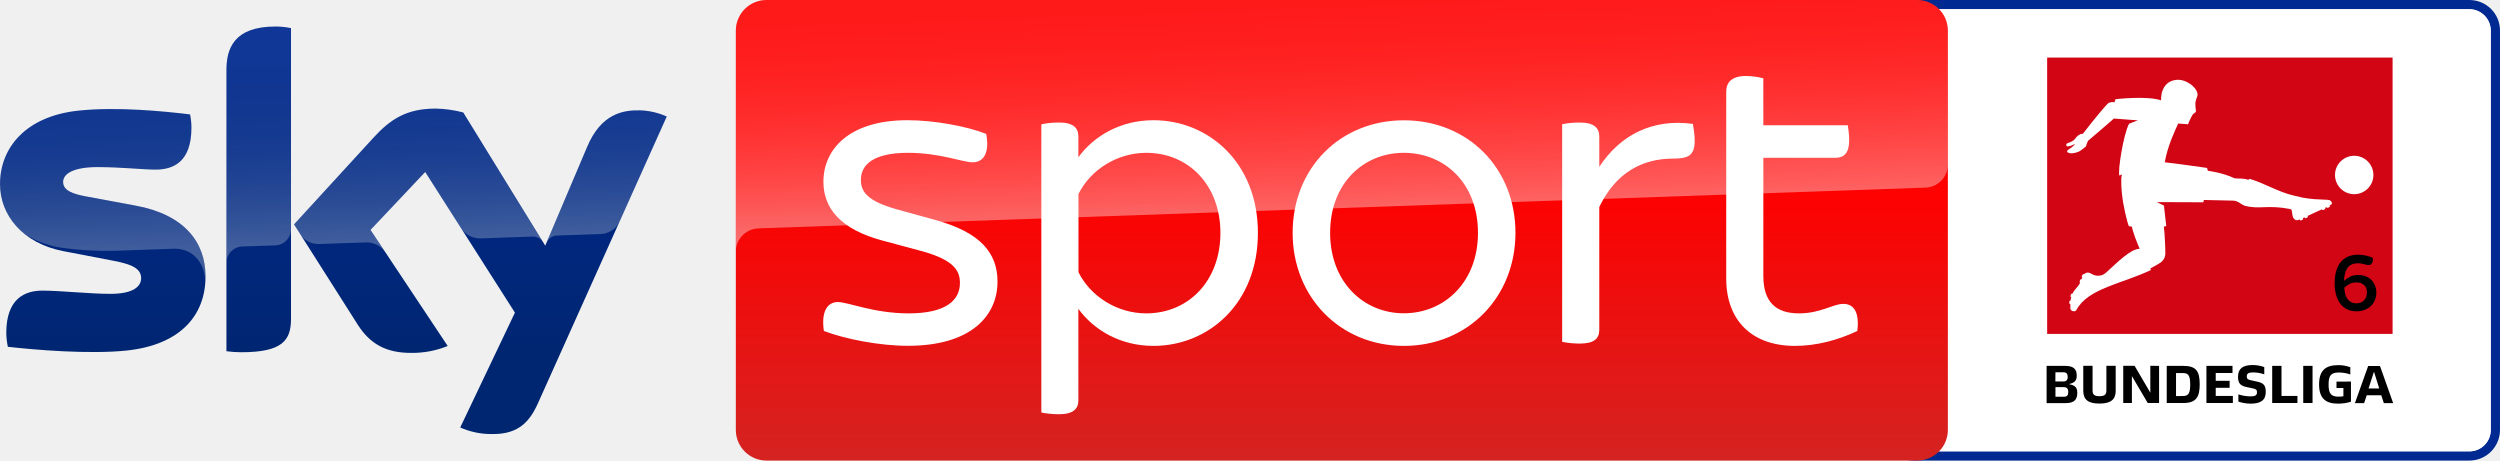
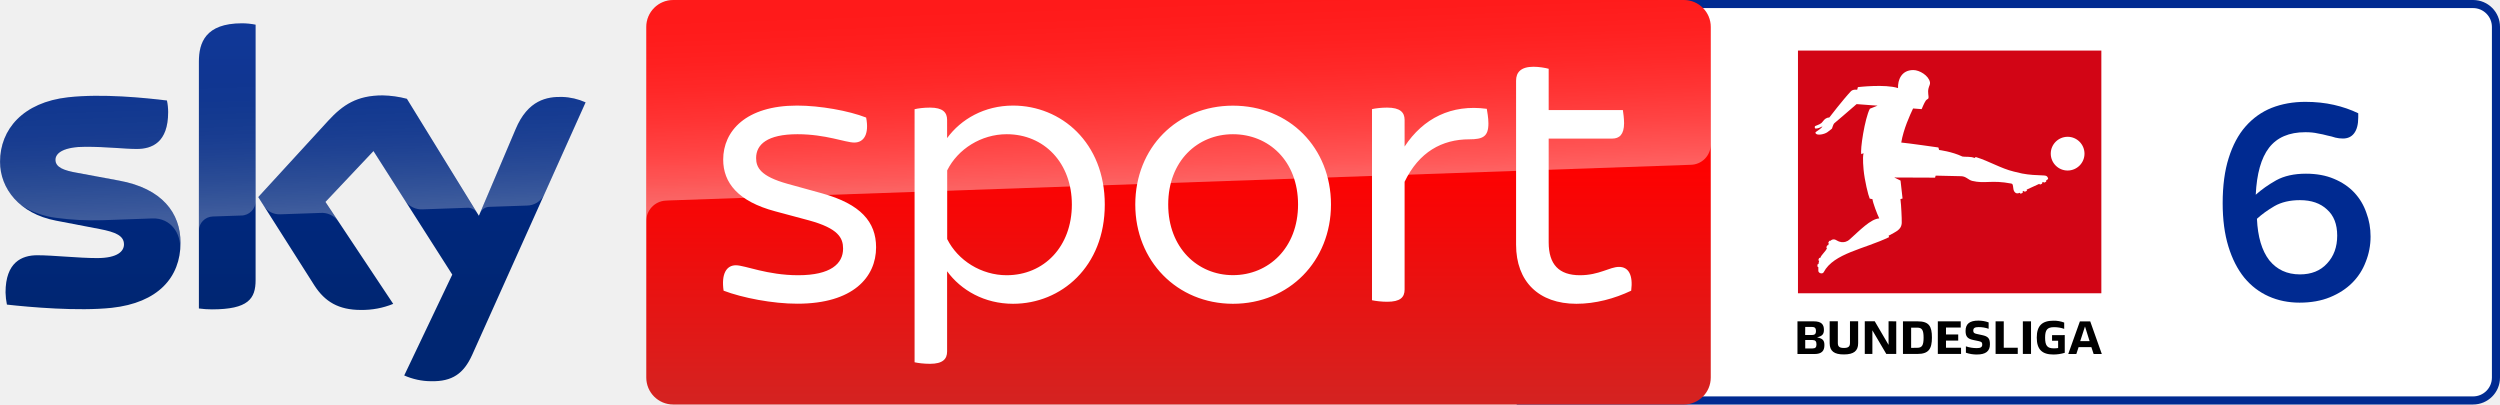
- <svg xmlns="http://www.w3.org/2000/svg" width="800" height="147.38" version="1.1">
-   <path d="m790.18 3.5e-4h-177.77c-5.424 0-9.816 4.392-9.816 9.816v127.75c0 5.424 4.392 9.816 9.816 9.816h177.77c5.424 0 9.816-4.392 9.816-9.816v-127.75c0.029-5.424-4.363-9.816-9.816-9.816m0 2.948c3.803 0 6.868 3.095 6.868 6.868v127.75a6.856 6.856 0 0 1-6.868 6.868h-177.77c-3.773 0-6.868-3.066-6.868-6.868v-127.75c0-3.773 3.095-6.868 6.868-6.868h177.77" fill="#002a91" />
-   <path d="m790.18 2.948c3.803 0 6.868 3.095 6.868 6.868v127.75a6.856 6.856 0 0 1-6.868 6.868h-177.77c-3.773 0-6.868-3.066-6.868-6.868v-127.75c0-3.773 3.095-6.868 6.868-6.868h177.77" fill="#fff" />
-   <path d="m642.89 6.132h134.83v135.09h-134.83z" fill="#fff" />
-   <path d="m664.73 125.75c0 2.122-1.002 3.242-3.655 3.242h-6.161v-11.909h5.925c2.771 0 3.714 1.091 3.714 3.095 0 1.533-0.59 2.24-2.211 2.653l-0.295 0.088 0.265 0.059c1.828 0.413 2.417 1.091 2.417 2.771zm-7.016-3.685h2.506c1.002 0 1.444-0.442 1.444-1.444 0-1.032-0.413-1.503-1.444-1.503h-2.476zm4.127 3.39c0-1.091-0.442-1.562-1.444-1.562h-2.653v3.066h2.653c1.061 0 1.444-0.442 1.444-1.503zm4.805-0.354v-8.047h2.977v7.929c0 1.297 0.59 1.798 2.211 1.798 1.592 0 2.211-0.501 2.211-1.798v-7.929h2.977v8.018c0 2.8-1.621 4.068-5.158 4.068-3.596 0.029-5.188-1.238-5.217-4.038zm24.259-8.018v11.879h-3.626l-5.07-8.607v8.607h-2.771v-11.909h3.626l5.04 8.607v-8.607zm2.447 0h5.306c4.156 0 5.247 1.71 5.247 5.925 0 4.127-1.208 5.954-5.247 5.954h-5.306zm5.217 9.639c1.739 0 2.299-0.914 2.299-3.685 0-2.771-0.56-3.655-2.299-3.655h-2.24v7.369zm7.517-9.639h8.312v2.27h-5.365v2.506h4.451v2.24h-4.451v2.594h5.483v2.27h-8.46v-11.879zm10.199 11.437v-2.329c1.268 0.442 2.623 0.648 3.979 0.648s1.975-0.354 1.975-1.297c0-0.796-0.265-1.032-1.356-1.268l-1.975-0.413c-2.063-0.442-2.741-1.268-2.741-3.301 0-2.594 1.533-3.744 4.628-3.744 1.297 0 2.564 0.206 3.773 0.648v2.329c-1.15-0.413-2.388-0.619-3.626-0.619-1.474 0-1.975 0.383-1.975 1.297 0 0.766 0.354 1.002 1.297 1.208l1.916 0.413c2.24 0.472 2.859 1.238 2.859 3.36 0 2.535-1.562 3.714-4.775 3.714-1.327 0-2.682-0.206-3.979-0.648zm10.818-11.437h2.977v9.609h5.099v2.27h-8.077zm9.934 0h2.977v11.879h-2.977zm15.269 5.011v6.455c-1.327 0.413-2.712 0.619-4.127 0.619-4.127 0-6.072-1.828-6.072-6.161s1.946-6.161 6.072-6.161c1.327-0.029 2.653 0.206 3.92 0.678v2.299c-1.179-0.413-2.417-0.619-3.685-0.619-2.506 0-3.272 1.002-3.272 3.832 0 2.948 0.825 3.891 3.183 3.891 0.531 0 1.032-0.029 1.562-0.118v-2.653h-2.211v-2.034zm9.698 4.392h-4.657l-0.825 2.506h-2.948l4.245-11.879h3.773l4.215 11.879h-2.977zm-2.329-7.546-1.739 5.365h3.419z" />
-   <path d="m655.09 18.423h110.54v88.43h-110.54z" fill="#d20515" />
-   <path d="m746.23 64.996c0.059 0.206-0.147 0.383-0.531 0.648l-0.236 0.147 0.088 0.147c0.059 0.118-0.029 0.265-0.206 0.354l-0.354 0.177c-0.177 0.088-0.354 0.059-0.413-0.029l-0.088-0.147-0.472 0.236 0.059 0.147c0.059 0.118-0.059 0.265-0.206 0.324l-0.354 0.177c-0.177 0.088-0.354 0.059-0.413-0.059l-0.059-0.147c-1.415 0.678-3.007 1.385-4.628 2.122l0.088 0.206c0.059 0.118-0.059 0.265-0.206 0.324l-0.383 0.177c-0.177 0.088-0.354 0.059-0.383-0.059l-0.088-0.206-0.531 0.265 0.088 0.206c0.059 0.118-0.059 0.265-0.206 0.324l-0.354 0.177c-0.177 0.088-0.354 0.059-0.413-0.059l-0.088-0.206c-0.737 0.295-1.562 0.442-2.152-0.678-0.265-0.501-0.265-1.68-0.472-2.299-0.088-0.206-0.265-0.354-0.472-0.383-7.192-1.385-9.639 0.147-14.267-0.973-1.444-0.354-2.24-1.68-4.038-1.71l-9.285-0.206-0.206 0.737-14.856-0.059 2.27 1.12 0.737 6.544s-0.59 0.177-0.766 0.206c0.147 1.297 0.295 3.066 0.354 4.657 0.059 1.444 0.147 2.918 0.118 3.861 0 0.619-0.147 1.238-0.442 1.769-0.295 0.472-0.648 0.884-1.12 1.208-0.147 0.088-0.707 0.501-1.385 0.855-0.648 0.383-1.474 0.796-1.857 1.002 0.059 0.177 0.118 0.354 0.206 0.501-9.02 4.363-20.221 5.866-23.847 12.793-0.442 0.796-1.887 0.383-1.946-0.472v-1.415h-0.118c-0.118 0-0.206-0.147-0.206-0.354v-0.413c0-0.177 0.118-0.324 0.236-0.324h0.147c0.059-0.413 0.118-0.796 0.236-1.179l-0.147-0.059c-0.118-0.029-0.147-0.206-0.088-0.383l0.147-0.383c0.059-0.177 0.206-0.295 0.324-0.265l0.147 0.059c0.648-1.503 1.887-2.181 2.476-3.596l-0.088-0.029c-0.118-0.029-0.147-0.206-0.088-0.383l0.147-0.383c0.059-0.177 0.206-0.295 0.324-0.236l0.088 0.029c0.088-0.206 0.177-0.442 0.295-0.648l-0.118-0.088c-0.118-0.059-0.118-0.236 0-0.413l0.206-0.354c0.088-0.147 0.265-0.236 0.354-0.177l0.059 0.029h0.059c0.029 0 0.029 0 0.059-0.029l0.177-0.177c0.56-0.413 1.326-0.442 1.916-0.029 0.56 0.354 2.8 1.621 4.923-0.324 3.537-3.154 7.635-7.458 10.73-7.605-0.855-1.798-2.299-5.601-2.476-7.016l-1.002-0.206c-0.531-1.179-1.857-6.544-2.24-10.612 0 0-0.442-4.363 0-5.895-0.236-0.029-0.678 0.324-0.796 0.324-0.56-1.385 1.268-13.147 3.095-16.566l2.8-1.12c-0.295-0.029-2.299-0.118-7.635-0.56-2.977 2.653-6.426 5.483-8.165 7.016-0.295 0.206-0.796 1.887-0.796 1.887s-0.855 0.766-1.68 1.327c-1.061 0.766-3.714 1.327-4.274 0.442-0.118-0.206-0.118-0.324 0-0.442 0.413-0.442 1.946-1.15 2.476-2.122-0.855 0.442-1.769 0.855-2.506 0.796-0.324 0-0.472-0.796-0.059-0.943 1.12-0.472 2.004-0.678 2.653-1.592s1.415-1.474 2.417-1.503c0 0 4.952-6.455 7.841-9.521 0.796-0.855 2.299-0.56 2.299-0.56l0.265-0.973s9.963-1.179 14.62 0.354c-0.118-2.83 1.15-6.573 5.571-6.573 2.27 0 5.601 2.004 6.072 4.451 0.147 0.737-0.295 1.238-0.531 2.211-0.383 1.444 0.147 3.036 0 3.537-0.118 0.413-0.59 0.383-1.002 0.943-0.354 0.56-0.648 1.12-0.914 1.739l-0.59 1.356-3.124-0.236c-1.15 2.447-3.478 7.458-4.304 12.41 2.447 0.206 13.53 1.798 13.53 1.798l0.265 0.914s4.657 0.56 8.489 2.388c0.855 0.206 3.007-0.118 4.421 0.531 0.088-0.059 0.324-0.295 0.442-0.354 4.982 1.533 9.108 4.156 13.884 5.306l3.007 0.707c1.268 0.236 2.564 0.413 3.861 0.501 1.533 0.118 2.388 0.088 3.508 0.177 0.796 0.059 1.769-0.088 2.093 1.091m7.133-15.151c-3.39 0-6.161 2.741-6.161 6.131s2.741 6.161 6.131 6.161c3.39 0 6.161-2.741 6.161-6.131 0-3.419-2.771-6.161-6.131-6.161z" fill="#fff" />
-   <linearGradient id="A" x1="1456.7" x2="1456.7" y2="500" gradientTransform="matrix(.29477 0 0 .29477 .00245 .00035)" gradientUnits="userSpaceOnUse">
+ <svg xmlns="http://www.w3.org/2000/svg" width="800" height="129.44" version="1.1">
+   <linearGradient id="A" x1="1456.7" x2="1456.7" y2="500" gradientTransform="matrix(.25889 0 0 .25889 .012607 .00096014)" gradientUnits="userSpaceOnUse">
    <stop stop-color="red" offset=".4" />
    <stop stop-color="#d42321" offset="1" />
  </linearGradient>
-   <path d="m245.28 3.5e-4h368.22c5.424 0 9.816 4.392 9.816 9.816v127.75c0 5.424-4.392 9.816-9.816 9.816h-368.22c-5.424 0-9.816-4.392-9.816-9.816v-127.75c0-5.424 4.392-9.816 9.816-9.816z" fill="url(#A)" />
-   <linearGradient id="B" x1="1459.5" x2="1450.8" y1="233.73" y2="-15.325" gradientTransform="matrix(.29477 0 0 .29477 .00245 .00035)" gradientUnits="userSpaceOnUse">
+   <linearGradient id="B" x1="1459.5" x2="1450.8" y1="233.73" y2="-15.325" gradientTransform="matrix(.25889 0 0 .25889 .012607 .00096014)" gradientUnits="userSpaceOnUse">
    <stop stop-color="#fff" offset="0" />
    <stop stop-color="#fff" stop-opacity=".835" offset=".12" />
    <stop stop-color="#fff" stop-opacity=".658" offset=".269" />
    <stop stop-color="#fff" stop-opacity=".511" offset=".42" />
    <stop stop-color="#fff" stop-opacity=".397" offset=".568" />
    <stop stop-color="#fff" stop-opacity=".315" offset=".716" />
    <stop stop-color="#fff" stop-opacity=".266" offset=".86" />
    <stop stop-color="#fff" stop-opacity=".25" offset="1" />
  </linearGradient>
-   <path d="m242.53 73.102 0.943-0.059 372.5-12.999c4.097-0.029 7.369-3.39 7.34-7.458v-42.771c0-5.424-4.392-9.816-9.816-9.816h-368.22c-5.424 0-9.816 4.392-9.816 9.816v70.951c-0.118-4.038 3.036-7.458 7.074-7.664z" fill="url(#B)" opacity=".4" />
-   <linearGradient id="C" x1="361.92" x2="361.92" y1="28.806" y2="471.22" gradientTransform="matrix(.29477 0 0 .29477 .00245 .00035)" gradientUnits="userSpaceOnUse">
+   <linearGradient id="C" x1="361.92" x2="361.92" y1="28.806" y2="471.22" gradientTransform="matrix(.25889 0 0 .25889 .012607 .00096014)" gradientUnits="userSpaceOnUse">
    <stop stop-color="#002a91" offset="0" />
    <stop stop-color="#002672" offset=".8" />
  </linearGradient>
-   <path d="m147.27 136.8c3.095 1.356 6.426 2.093 9.786 2.093 7.693 0.177 11.909-2.771 15.004-9.668l41.297-91.938c-2.682-1.208-5.601-1.887-8.548-1.975-5.335-0.118-12.469 0.973-16.979 11.82l-13.353 31.481-26.234-42.623c-2.889-0.766-5.866-1.179-8.843-1.238-9.285 0-14.444 3.39-19.808 9.226l-25.497 27.826 20.486 32.248c3.803 5.866 8.784 8.873 16.89 8.873 4.038 0.059 8.047-0.678 11.791-2.211l-24.702-37.141 17.509-18.541 28.71 45.011zm-54.149-34.753c0 6.78-2.653 10.671-15.917 10.671-1.592 0-3.183-0.118-4.746-0.324v-89.934c0-6.839 2.329-13.972 15.682-13.972 1.68 0 3.36 0.177 4.982 0.501zm-27.354-13.589c0 12.675-8.283 21.872-25.085 23.699-12.174 1.297-29.801-0.236-38.172-1.179-0.295-1.444-0.472-2.918-0.501-4.421 0-11.024 5.954-13.559 11.555-13.559 5.836 0 15.004 1.032 21.813 1.032 7.517 0 9.786-2.535 9.786-4.982 0-3.154-3.007-4.481-8.843-5.601l-15.976-3.066c-13.265-2.535-20.339-11.702-20.339-21.43 0-11.82 8.371-21.695 24.849-23.522 12.469-1.356 27.649 0.177 35.962 1.179 0.295 1.385 0.442 2.8 0.442 4.245 0 11.024-5.836 13.412-11.437 13.412-4.304 0-10.995-0.796-18.629-0.796-7.752 0-10.995 2.152-10.995 4.746 0 2.771 3.066 3.891 7.929 4.746l15.239 2.83c15.652 2.859 22.402 11.761 22.402 22.668z" fill="url(#C)" />
-   <linearGradient id="D" x1="365.45" x2="359.6" y1="263.25" y2="95.751" gradientTransform="matrix(.29477 0 0 .29477 .00245 .00035)" gradientUnits="userSpaceOnUse">
+   <linearGradient id="D" x1="365.45" x2="359.6" y1="263.25" y2="95.751" gradientTransform="matrix(.25889 0 0 .25889 .012607 .00096014)" gradientUnits="userSpaceOnUse">
    <stop stop-color="#fff" offset="0" />
    <stop stop-color="#fff" stop-opacity=".835" offset=".12" />
    <stop stop-color="#fff" stop-opacity=".658" offset=".269" />
    <stop stop-color="#fff" stop-opacity=".511" offset=".42" />
    <stop stop-color="#fff" stop-opacity=".397" offset=".568" />
    <stop stop-color="#fff" stop-opacity=".315" offset=".716" />
    <stop stop-color="#fff" stop-opacity=".266" offset=".86" />
    <stop stop-color="#fff" stop-opacity=".25" offset="1" />
  </linearGradient>
-   <path d="m213.38 37.288-15.122 33.662c-1.179 2.417-3.626 3.95-6.308 3.95l-13.795 0.472c-1.503 0.088-2.83 1.091-3.36 2.506v-0.029l13.029-30.715c4.539-10.847 11.673-11.938 16.979-11.82 2.977 0.088 5.866 0.766 8.578 1.975zm-39.617 40.236-25.527-41.503c-2.889-0.766-5.866-1.179-8.843-1.238-9.285 0-14.444 3.39-19.808 9.226l-25.497 27.826 2.034 3.213c1.327 2.004 3.626 3.154 6.043 3.036l14.532-0.501a7.272 7.272 0 0 1 6.426 2.889l-4.569-6.868 17.509-18.541 11.761 18.423c1.444 1.828 3.685 2.859 6.013 2.8l16.713-0.59c1.297 0 2.535 0.707 3.213 1.828zm-85.63-69.005c-13.353 0-15.682 7.133-15.682 13.972v61.606c0-2.83 2.27-5.129 5.099-5.217l10.346-0.354c2.889 0 5.247-2.358 5.247-5.247v-64.259c-1.68-0.354-3.331-0.531-5.011-0.501zm-44.746 57.244-15.239-2.83c-4.864-0.855-7.929-1.975-7.929-4.746 0-2.594 3.242-4.746 10.995-4.746 7.635 0 14.326 0.796 18.629 0.796 5.601 0 11.437-2.388 11.437-13.412 0-1.415-0.147-2.859-0.442-4.245-8.312-1.032-23.493-2.535-35.962-1.179-16.507 1.828-24.878 11.732-24.878 23.522 0.029 6.308 3.007 12.262 8.047 16.065 3.714 2.299 7.9 3.803 12.233 4.363 5.66 0.766 11.349 1.061 17.038 0.884l18.187-0.648c6.809-0.236 10.523 5.571 10.14 11.408 0-0.088 0-0.147 0.029-0.236v-0.059c0.059-0.766 0.088-1.533 0.088-2.299 0-10.847-6.75-19.749-22.373-22.638z" fill="url(#D)" opacity=".25" />
-   <path d="m263.64 105.91c-0.884-6.072 1.002-9.256 4.481-9.256 3.301 0 11.408 3.626 22.697 3.626 11.879 0 16.36-4.215 16.36-9.698 0-3.891-1.739-7.369-12.439-10.287l-12.292-3.301c-13.589-3.626-18.954-10.435-18.954-18.836 0-10.405 8.254-19.69 26.912-19.69 8.401 0 18.836 1.887 25.173 4.363 1.15 5.925-0.737 9.108-4.333 9.108-3.183 0-10.405-3.036-20.693-3.036-10.995 0-15.063 3.744-15.063 8.666 0 3.449 1.592 6.662 11.437 9.403l12.587 3.478c14.06 3.891 19.69 10.405 19.69 19.661 0 10.877-8.401 20.545-28.651 20.545-8.961 0.029-20.133-2.152-26.912-4.746m138.89-31.393c0 22.697-15.917 36.168-33.427 36.168-10.405 0-18.954-4.923-24.024-11.85v29.241c0 2.741-1.592 4.481-6.22 4.481-2.329 0-4.481-0.295-5.63-0.56v-92.203c1.15-0.295 3.301-0.59 5.63-0.59 4.628 0 6.22 1.739 6.22 4.481v6.632c5.07-6.927 13.618-11.85 24.024-11.85 17.509 0 33.427 13.471 33.427 36.05m-11.997 0c0-15.181-10.111-25.615-23.729-25.615-9.256 0-17.804 5.365-21.695 13.176v25.026c3.891 7.811 12.439 13.176 21.695 13.176 13.589-0.029 23.729-10.435 23.729-25.763m23.11 0c0-20.693 15.181-36.021 35.578-36.021 20.545 0 35.726 15.328 35.726 36.021 0 20.545-15.181 36.168-35.726 36.168-20.398-0.029-35.578-15.652-35.578-36.168m59.307 0c0-15.917-10.73-25.615-23.729-25.615-12.852 0-23.581 9.698-23.581 25.615 0 15.77 10.73 25.733 23.581 25.733 12.999 0 23.729-9.963 23.729-25.733m69.359-29.536c0 4.775-2.004 5.777-6.957 5.777-9.963 0-18.364 4.628-23.581 15.475v39.234c0 2.889-1.592 4.481-6.367 4.481-2.034 0-4.363-0.295-5.512-0.56v-69.624c1.15-0.295 3.449-0.56 5.512-0.56 4.746 0 6.367 1.739 6.367 4.481v9.698c6.78-10.287 17.067-15.475 29.948-13.736 0.147 1.002 0.59 3.183 0.59 5.335m52.027 60.929c-6.072 2.889-13.029 4.775-19.956 4.775-13.736 0-21.99-8.106-21.99-21.548v-59.749c0-3.036 1.739-5.07 6.367-5.07 2.004 0 4.333 0.413 5.512 0.737v15.033h27.03c0.147 1.002 0.442 3.036 0.442 4.775 0 4.186-1.739 5.63-4.333 5.63h-23.139v37.789c0 8.077 3.744 11.997 11.408 11.997 6.957 0 10.847-3.036 14.178-3.036 3.478-0.029 5.217 2.859 4.481 8.666" fill="#fff" />
-   <path d="m754.03 99.62q-1.519 0-2.793-0.569-1.275-0.569-2.197-1.681-0.922-1.139-1.437-2.82-0.515-1.681-0.515-3.905 0-2.359 0.542-4.068 0.542-1.736 1.519-2.848 1.003-1.139 2.359-1.681 1.383-0.542 3.037-0.542 1.383 0 2.576 0.271 1.193 0.271 2.197 0.759v0.38q0 0.949-0.38 1.437-0.353 0.461-1.003 0.461-0.353 0-0.678-0.081-0.325-0.108-0.732-0.19-0.38-0.108-0.868-0.19-0.461-0.108-1.112-0.108-2.197 0-3.281 1.41-1.058 1.383-1.193 4.231 0.786-0.705 1.844-1.302 1.085-0.597 2.685-0.597 1.437 0 2.522 0.461 1.112 0.461 1.844 1.248 0.732 0.786 1.085 1.817 0.38 1.003 0.38 2.142 0 1.193-0.434 2.278-0.407 1.085-1.22 1.898t-2.007 1.302q-1.193 0.488-2.739 0.488zm0.027-2.549q1.546 0 2.441-0.976 0.922-0.976 0.922-2.522 0-1.546-0.922-2.359-0.895-0.841-2.441-0.841-1.356 0-2.305 0.542-0.922 0.542-1.573 1.139 0.108 2.441 1.112 3.742 1.03 1.275 2.766 1.275z" />
+   <g>
+     <path d="m485.35 9.6014e-4v129.44h306.03c4.763 0 8.62-3.856 8.62-8.62v-112.2c0.026-4.763-3.83-8.621-8.62-8.621z" fill="#002a91" />
+     <path d="m485.35 2.589v124.26h306.03c3.333 5e-3 6.036-2.698 6.031-6.031v-112.2c0-3.314-2.692-6.033-6.031-6.033z" fill="#fff" />
+     <path d="m583.81 110.44c0 1.864-0.88 2.848-3.21 2.848h-5.41v-10.459h5.204c2.433 0 3.262 0.958 3.262 2.718 0 1.346-0.518 1.967-1.942 2.33l-0.259 0.078 0.233 0.052c1.605 0.362 2.123 0.958 2.123 2.433zm-6.161-3.236h2.2c0.88 0 1.269-0.388 1.269-1.269 0-0.906-0.362-1.32-1.269-1.32h-2.175zm3.624 2.977c0-0.958-0.388-1.372-1.269-1.372h-2.33v2.692h2.33c0.932 0 1.269-0.388 1.269-1.32zm4.22-0.311v-7.067h2.615v6.964c0 1.139 0.518 1.579 1.942 1.579 1.398 0 1.942-0.44 1.942-1.579v-6.964h2.615v7.042c0 2.459-1.424 3.573-4.53 3.573-3.158 0.026-4.556-1.087-4.582-3.547zm21.306-7.042v10.433h-3.184l-4.453-7.559v7.559h-2.433v-10.459h3.184l4.427 7.559v-7.559zm2.149 0h4.66c3.65 0 4.608 1.502 4.608 5.204 0 3.624-1.061 5.229-4.608 5.229h-4.66zm4.582 8.465c1.527 0 2.019-0.803 2.019-3.236 0-2.433-0.492-3.21-2.019-3.21h-1.967v6.472zm6.601-8.465h7.3v1.993h-4.712v2.2h3.909v1.967h-3.909v2.278h4.815v1.993h-7.43v-10.433zm8.957 10.045v-2.045c1.113 0.388 2.304 0.57 3.495 0.57 1.191 0 1.734-0.311 1.734-1.139 0-0.699-0.233-0.906-1.191-1.113l-1.734-0.362c-1.812-0.388-2.408-1.113-2.408-2.899 0-2.278 1.346-3.288 4.064-3.288 1.139 0 2.252 0.181 3.314 0.57v2.045c-1.01-0.362-2.097-0.544-3.184-0.544-1.294 0-1.734 0.337-1.734 1.139 0 0.673 0.311 0.88 1.139 1.061l1.683 0.362c1.967 0.414 2.511 1.087 2.511 2.951 0 2.226-1.372 3.262-4.194 3.262-1.165 0-2.356-0.181-3.495-0.57zm9.501-10.045h2.615v8.44h4.479v1.993h-7.093zm8.724 0h2.615v10.433h-2.615zm13.41 4.401v5.67c-1.165 0.362-2.382 0.544-3.624 0.544-3.624 0-5.333-1.605-5.333-5.41 0-3.805 1.709-5.411 5.333-5.411 1.165-0.026 2.33 0.181 3.443 0.595v2.019c-1.036-0.362-2.123-0.544-3.236-0.544-2.2 0-2.874 0.88-2.874 3.365 0 2.589 0.725 3.417 2.796 3.417 0.466 0 0.906-0.026 1.372-0.104v-2.33h-1.942v-1.786zm8.517 3.857h-4.09l-0.725 2.2h-2.589l3.728-10.433h3.314l3.702 10.433h-2.615zm-2.045-6.627-1.527 4.712h3.003z" />
+     <path d="m575.35 16.182h97.081v77.664h-97.081z" fill="#d20515" />
+     <path d="m655.39 57.084c0.052 0.181-0.129 0.337-0.466 0.57l-0.207 0.129 0.078 0.129c0.052 0.104-0.026 0.233-0.181 0.311l-0.311 0.155c-0.155 0.078-0.311 0.052-0.362-0.026l-0.078-0.129-0.414 0.207 0.052 0.129c0.052 0.104-0.052 0.233-0.181 0.285l-0.311 0.155c-0.155 0.078-0.311 0.052-0.362-0.052l-0.052-0.129c-1.243 0.595-2.641 1.217-4.064 1.864l0.078 0.181c0.052 0.104-0.052 0.233-0.181 0.285l-0.337 0.155c-0.155 0.078-0.311 0.052-0.337-0.052l-0.078-0.181-0.466 0.233 0.078 0.181c0.052 0.104-0.052 0.233-0.181 0.285l-0.311 0.155c-0.155 0.078-0.311 0.052-0.362-0.052l-0.078-0.181c-0.647 0.259-1.372 0.388-1.89-0.595-0.233-0.44-0.233-1.476-0.414-2.019-0.078-0.181-0.233-0.311-0.414-0.337-6.317-1.217-8.465 0.129-12.53-0.854-1.269-0.311-1.967-1.476-3.547-1.502l-8.155-0.181-0.181 0.647-13.047-0.052 1.993 0.984 0.647 5.747s-0.518 0.155-0.673 0.181c0.129 1.139 0.259 2.692 0.311 4.09 0.052 1.269 0.129 2.563 0.104 3.391 0 0.544-0.129 1.087-0.388 1.553-0.259 0.414-0.57 0.777-0.984 1.061-0.129 0.078-0.621 0.44-1.217 0.751-0.57 0.337-1.294 0.699-1.631 0.88 0.052 0.155 0.104 0.311 0.181 0.44-7.922 3.832-17.76 5.152-20.944 11.236-0.388 0.699-1.657 0.337-1.709-0.414v-1.243h-0.104c-0.104 0-0.181-0.129-0.181-0.311v-0.362c0-0.155 0.104-0.285 0.207-0.285h0.129c0.052-0.362 0.104-0.699 0.207-1.036l-0.129-0.052c-0.104-0.026-0.129-0.181-0.078-0.337l0.129-0.337c0.052-0.155 0.181-0.259 0.285-0.233l0.129 0.052c0.57-1.32 1.657-1.916 2.175-3.158l-0.078-0.026c-0.104-0.026-0.129-0.181-0.078-0.337l0.129-0.337c0.052-0.155 0.181-0.259 0.285-0.207l0.078 0.026c0.078-0.181 0.155-0.388 0.259-0.57l-0.104-0.078c-0.104-0.052-0.104-0.207 0-0.362l0.181-0.311c0.078-0.129 0.233-0.207 0.311-0.155l0.052 0.026h0.052c0.026 0 0.026 0 0.052-0.026l0.155-0.155c0.492-0.362 1.165-0.388 1.683-0.026 0.492 0.311 2.459 1.424 4.323-0.285 3.107-2.77 6.705-6.55 9.424-6.679-0.751-1.579-2.019-4.919-2.175-6.161l-0.88-0.181c-0.466-1.036-1.631-5.747-1.967-9.32 0 0-0.388-3.832 0-5.178-0.207-0.026-0.595 0.285-0.699 0.285-0.492-1.217 1.113-11.546 2.718-14.549l2.459-0.984c-0.259-0.026-2.019-0.104-6.705-0.492-2.615 2.33-5.644 4.815-7.171 6.161-0.259 0.181-0.699 1.657-0.699 1.657s-0.751 0.673-1.476 1.165c-0.932 0.673-3.262 1.165-3.754 0.388-0.104-0.181-0.104-0.285 0-0.388 0.362-0.388 1.709-1.01 2.175-1.864-0.751 0.388-1.553 0.751-2.2 0.699-0.285 0-0.414-0.699-0.052-0.828 0.984-0.414 1.76-0.595 2.33-1.398 0.57-0.802 1.243-1.294 2.123-1.32 0 0 4.349-5.669 6.886-8.362 0.699-0.751 2.019-0.492 2.019-0.492l0.233-0.854s8.75-1.036 12.84 0.311c-0.104-2.485 1.01-5.773 4.893-5.773 1.993 0 4.919 1.76 5.333 3.909 0.129 0.647-0.259 1.087-0.466 1.942-0.337 1.269 0.129 2.666 0 3.107-0.104 0.362-0.518 0.337-0.88 0.828-0.311 0.492-0.57 0.984-0.803 1.527l-0.518 1.191-2.744-0.207c-1.01 2.149-3.055 6.55-3.78 10.899 2.149 0.181 11.882 1.579 11.882 1.579l0.233 0.803s4.09 0.492 7.456 2.097c0.751 0.181 2.641-0.104 3.883 0.466 0.078-0.052 0.285-0.259 0.388-0.311 4.375 1.346 7.999 3.65 12.194 4.66l2.641 0.621c1.113 0.207 2.252 0.362 3.391 0.44 1.346 0.104 2.097 0.078 3.081 0.155 0.699 0.052 1.553-0.078 1.838 0.958m6.265-13.307c-2.977 0-5.41 2.408-5.41 5.385s2.408 5.411 5.385 5.411 5.41-2.408 5.41-5.385c0-3.003-2.433-5.411-5.385-5.411z" fill="#fff" />
+     <path d="m215.43 9.6014e-4h323.39c4.763 0 8.621 3.857 8.621 8.621v112.2c0 4.763-3.857 8.621-8.621 8.621h-323.39c-4.763 0-8.621-3.857-8.621-8.621v-112.2c0-4.763 3.857-8.621 8.621-8.621z" fill="url(#A)" />
+     <path d="m213.01 64.203 0.828-0.052 327.15-11.416c3.599-0.026 6.472-2.977 6.446-6.55v-37.564c0-4.763-3.857-8.621-8.621-8.621h-323.39c-4.763 0-8.621 3.857-8.621 8.621v62.313c-0.104-3.547 2.666-6.55 6.213-6.731z" fill="url(#B)" opacity=".4" />
+     <path d="m129.35 120.15c2.718 1.191 5.644 1.838 8.595 1.838 6.757 0.155 10.459-2.433 13.177-8.491l36.269-80.745c-2.356-1.061-4.919-1.657-7.508-1.734-4.686-0.104-10.951 0.854-14.912 10.381l-11.728 27.648-23.04-37.434c-2.537-0.673-5.152-1.036-7.766-1.087-8.155 0-12.686 2.977-17.397 8.103l-22.393 24.438 17.992 28.322c3.34 5.152 7.715 7.792 14.834 7.792 3.547 0.052 7.067-0.595 10.356-1.942l-21.695-32.619 15.377-16.284 25.215 39.531zm-47.557-30.522c0 5.954-2.33 9.372-13.98 9.372-1.398 0-2.796-0.104-4.168-0.285v-78.985c0-6.006 2.045-12.271 13.773-12.271 1.476 0 2.951 0.155 4.375 0.44zm-24.024-11.935c0 11.132-7.275 19.209-22.031 20.814-10.692 1.139-26.173-0.207-33.525-1.036-0.259-1.269-0.414-2.563-0.44-3.883 0-9.682 5.229-11.908 10.148-11.908 5.126 0 13.177 0.906 19.157 0.906 6.601 0 8.595-2.226 8.595-4.375 0-2.77-2.641-3.935-7.766-4.919l-14.031-2.692c-11.65-2.226-17.863-10.277-17.863-18.821 0-10.381 7.352-19.054 21.824-20.658 10.951-1.191 24.283 0.155 31.583 1.036 0.259 1.217 0.388 2.459 0.388 3.728 0 9.682-5.126 11.779-10.045 11.779-3.78 0-9.656-0.699-16.361-0.699-6.809 0-9.656 1.89-9.656 4.168 0 2.433 2.692 3.417 6.964 4.168l13.383 2.485c13.746 2.511 19.674 10.329 19.674 19.908z" fill="url(#C)" />
+     <path d="m187.4 32.748-13.281 29.564c-1.036 2.123-3.184 3.469-5.54 3.469l-12.116 0.414c-1.32 0.078-2.485 0.958-2.951 2.2v-0.026l11.443-26.976c3.987-9.526 10.252-10.484 14.912-10.381 2.615 0.078 5.152 0.673 7.533 1.734zm-34.794 35.338-22.419-36.45c-2.537-0.673-5.152-1.036-7.766-1.087-8.155 0-12.686 2.977-17.397 8.103l-22.393 24.438 1.786 2.822c1.165 1.76 3.184 2.77 5.307 2.666l12.762-0.44a6.387 6.387 0 0 1 5.644 2.537l-4.013-6.032 15.377-16.284 10.329 16.181c1.269 1.605 3.236 2.511 5.281 2.459l14.678-0.518c1.139 0 2.226 0.621 2.822 1.605zm-75.205-60.604c-11.728 0-13.773 6.265-13.773 12.271v54.106c0-2.485 1.993-4.505 4.479-4.582l9.086-0.311c2.537 0 4.608-2.071 4.608-4.608v-56.436c-1.476-0.311-2.925-0.466-4.401-0.44zm-39.299 50.275-13.383-2.485c-4.272-0.751-6.964-1.734-6.964-4.168 0-2.278 2.848-4.168 9.656-4.168 6.705 0 12.582 0.699 16.361 0.699 4.919 0 10.045-2.097 10.045-11.779 0-1.243-0.129-2.511-0.388-3.728-7.301-0.906-20.632-2.226-31.583-1.036-14.497 1.605-21.85 10.304-21.85 20.658 0.026 5.54 2.641 10.77 7.067 14.109 3.262 2.019 6.938 3.34 10.744 3.832 4.971 0.673 9.967 0.932 14.963 0.777l15.973-0.57c5.98-0.207 9.242 4.893 8.906 10.019 0-0.078 0-0.129 0.026-0.207v-0.052c0.052-0.673 0.078-1.346 0.078-2.019 0-9.526-5.928-17.345-19.649-19.882z" fill="url(#D)" opacity=".25" />
+     <path d="m231.55 93.017c-0.777-5.333 0.88-8.129 3.935-8.129 2.899 0 10.019 3.184 19.934 3.184 10.433 0 14.368-3.702 14.368-8.517 0-3.417-1.527-6.472-10.924-9.035l-10.795-2.899c-11.935-3.184-16.647-9.165-16.647-16.543 0-9.138 7.249-17.293 23.636-17.293 7.378 0 16.543 1.657 22.108 3.832 1.01 5.204-0.647 7.999-3.806 7.999-2.796 0-9.138-2.666-18.173-2.666-9.656 0-13.229 3.288-13.229 7.611 0 3.029 1.398 5.851 10.045 8.258l11.054 3.055c12.349 3.417 17.293 9.138 17.293 17.268 0 9.553-7.378 18.043-25.163 18.043-7.87 0.026-17.682-1.89-23.636-4.168m121.98-27.571c0 19.934-13.98 31.765-29.357 31.765-9.138 0-16.647-4.323-21.1-10.407v25.681c0 2.408-1.398 3.935-5.462 3.935-2.045 0-3.935-0.259-4.945-0.492v-80.978c1.01-0.259 2.899-0.518 4.945-0.518 4.064 0 5.462 1.527 5.462 3.935v5.825c4.453-6.084 11.96-10.407 21.1-10.407 15.377 0 29.357 11.831 29.357 31.661m-10.536 0c0-13.333-8.88-22.496-20.84-22.496-8.129 0-15.637 4.712-19.054 11.572v21.979c3.417 6.86 10.924 11.572 19.054 11.572 11.935-0.026 20.84-9.165 20.84-22.626m20.296 0c0-18.173 13.333-31.636 31.246-31.636 18.043 0 31.377 13.462 31.377 31.636 0 18.043-13.333 31.765-31.377 31.765-17.914-0.026-31.246-13.746-31.246-31.765m52.087 0c0-13.98-9.424-22.496-20.841-22.496-11.287 0-20.71 8.517-20.71 22.496 0 13.85 9.424 22.6 20.71 22.6 11.416 0 20.841-8.75 20.841-22.6m60.915-25.94c0 4.194-1.76 5.074-6.11 5.074-8.75 0-16.128 4.064-20.71 13.591v34.458c0 2.537-1.398 3.935-5.592 3.935-1.786 0-3.832-0.259-4.841-0.492v-61.147c1.01-0.259 3.029-0.492 4.841-0.492 4.168 0 5.592 1.527 5.592 3.935v8.517c5.954-9.035 14.989-13.591 26.302-12.064 0.129 0.88 0.518 2.796 0.518 4.686m45.693 53.511c-5.333 2.537-11.443 4.194-17.527 4.194-12.064 0-19.313-7.119-19.313-18.924v-52.475c0-2.666 1.527-4.453 5.592-4.453 1.76 0 3.806 0.362 4.841 0.647v13.203h23.739c0.129 0.88 0.388 2.666 0.388 4.194 0 3.676-1.527 4.945-3.806 4.945h-20.322v33.188c0 7.093 3.288 10.536 10.019 10.536 6.11 0 9.526-2.666 12.452-2.666 3.055-0.026 4.582 2.511 3.935 7.611" fill="#fff" />
+     <path d="m735.88 96.848q-5.387 0-9.908-2.02-4.521-2.02-7.792-5.964-3.271-4.04-5.098-10.004-1.828-5.964-1.828-13.852 0-8.369 1.924-14.429 1.924-6.156 5.387-10.1 3.559-4.04 8.369-5.964 4.906-1.924 10.773-1.924 4.906 0 9.138 0.962 4.232 0.962 7.792 2.693v1.347q0 3.367-1.347 5.098-1.25 1.635-3.559 1.635-1.25 0-2.405-0.289-1.154-0.385-2.597-0.673-1.347-0.385-3.078-0.673-1.635-0.385-3.944-0.385-7.792 0-11.639 5.002-3.752 4.906-4.232 15.006 2.79-2.501 6.541-4.617 3.848-2.116 9.523-2.116 5.098 0 8.946 1.635 3.944 1.635 6.541 4.425 2.597 2.79 3.848 6.445 1.347 3.559 1.347 7.599 0 4.232-1.539 8.08-1.443 3.848-4.329 6.733-2.886 2.886-7.118 4.617-4.232 1.731-9.715 1.731zm0.096-9.042q5.483 0 8.657-3.463 3.271-3.463 3.271-8.946 0-5.483-3.271-8.369-3.174-2.982-8.657-2.982-4.81 0-8.176 1.924-3.271 1.924-5.579 4.04 0.385 8.657 3.944 13.274 3.655 4.521 9.812 4.521z" fill="#002a91" />
+   </g>
</svg>
